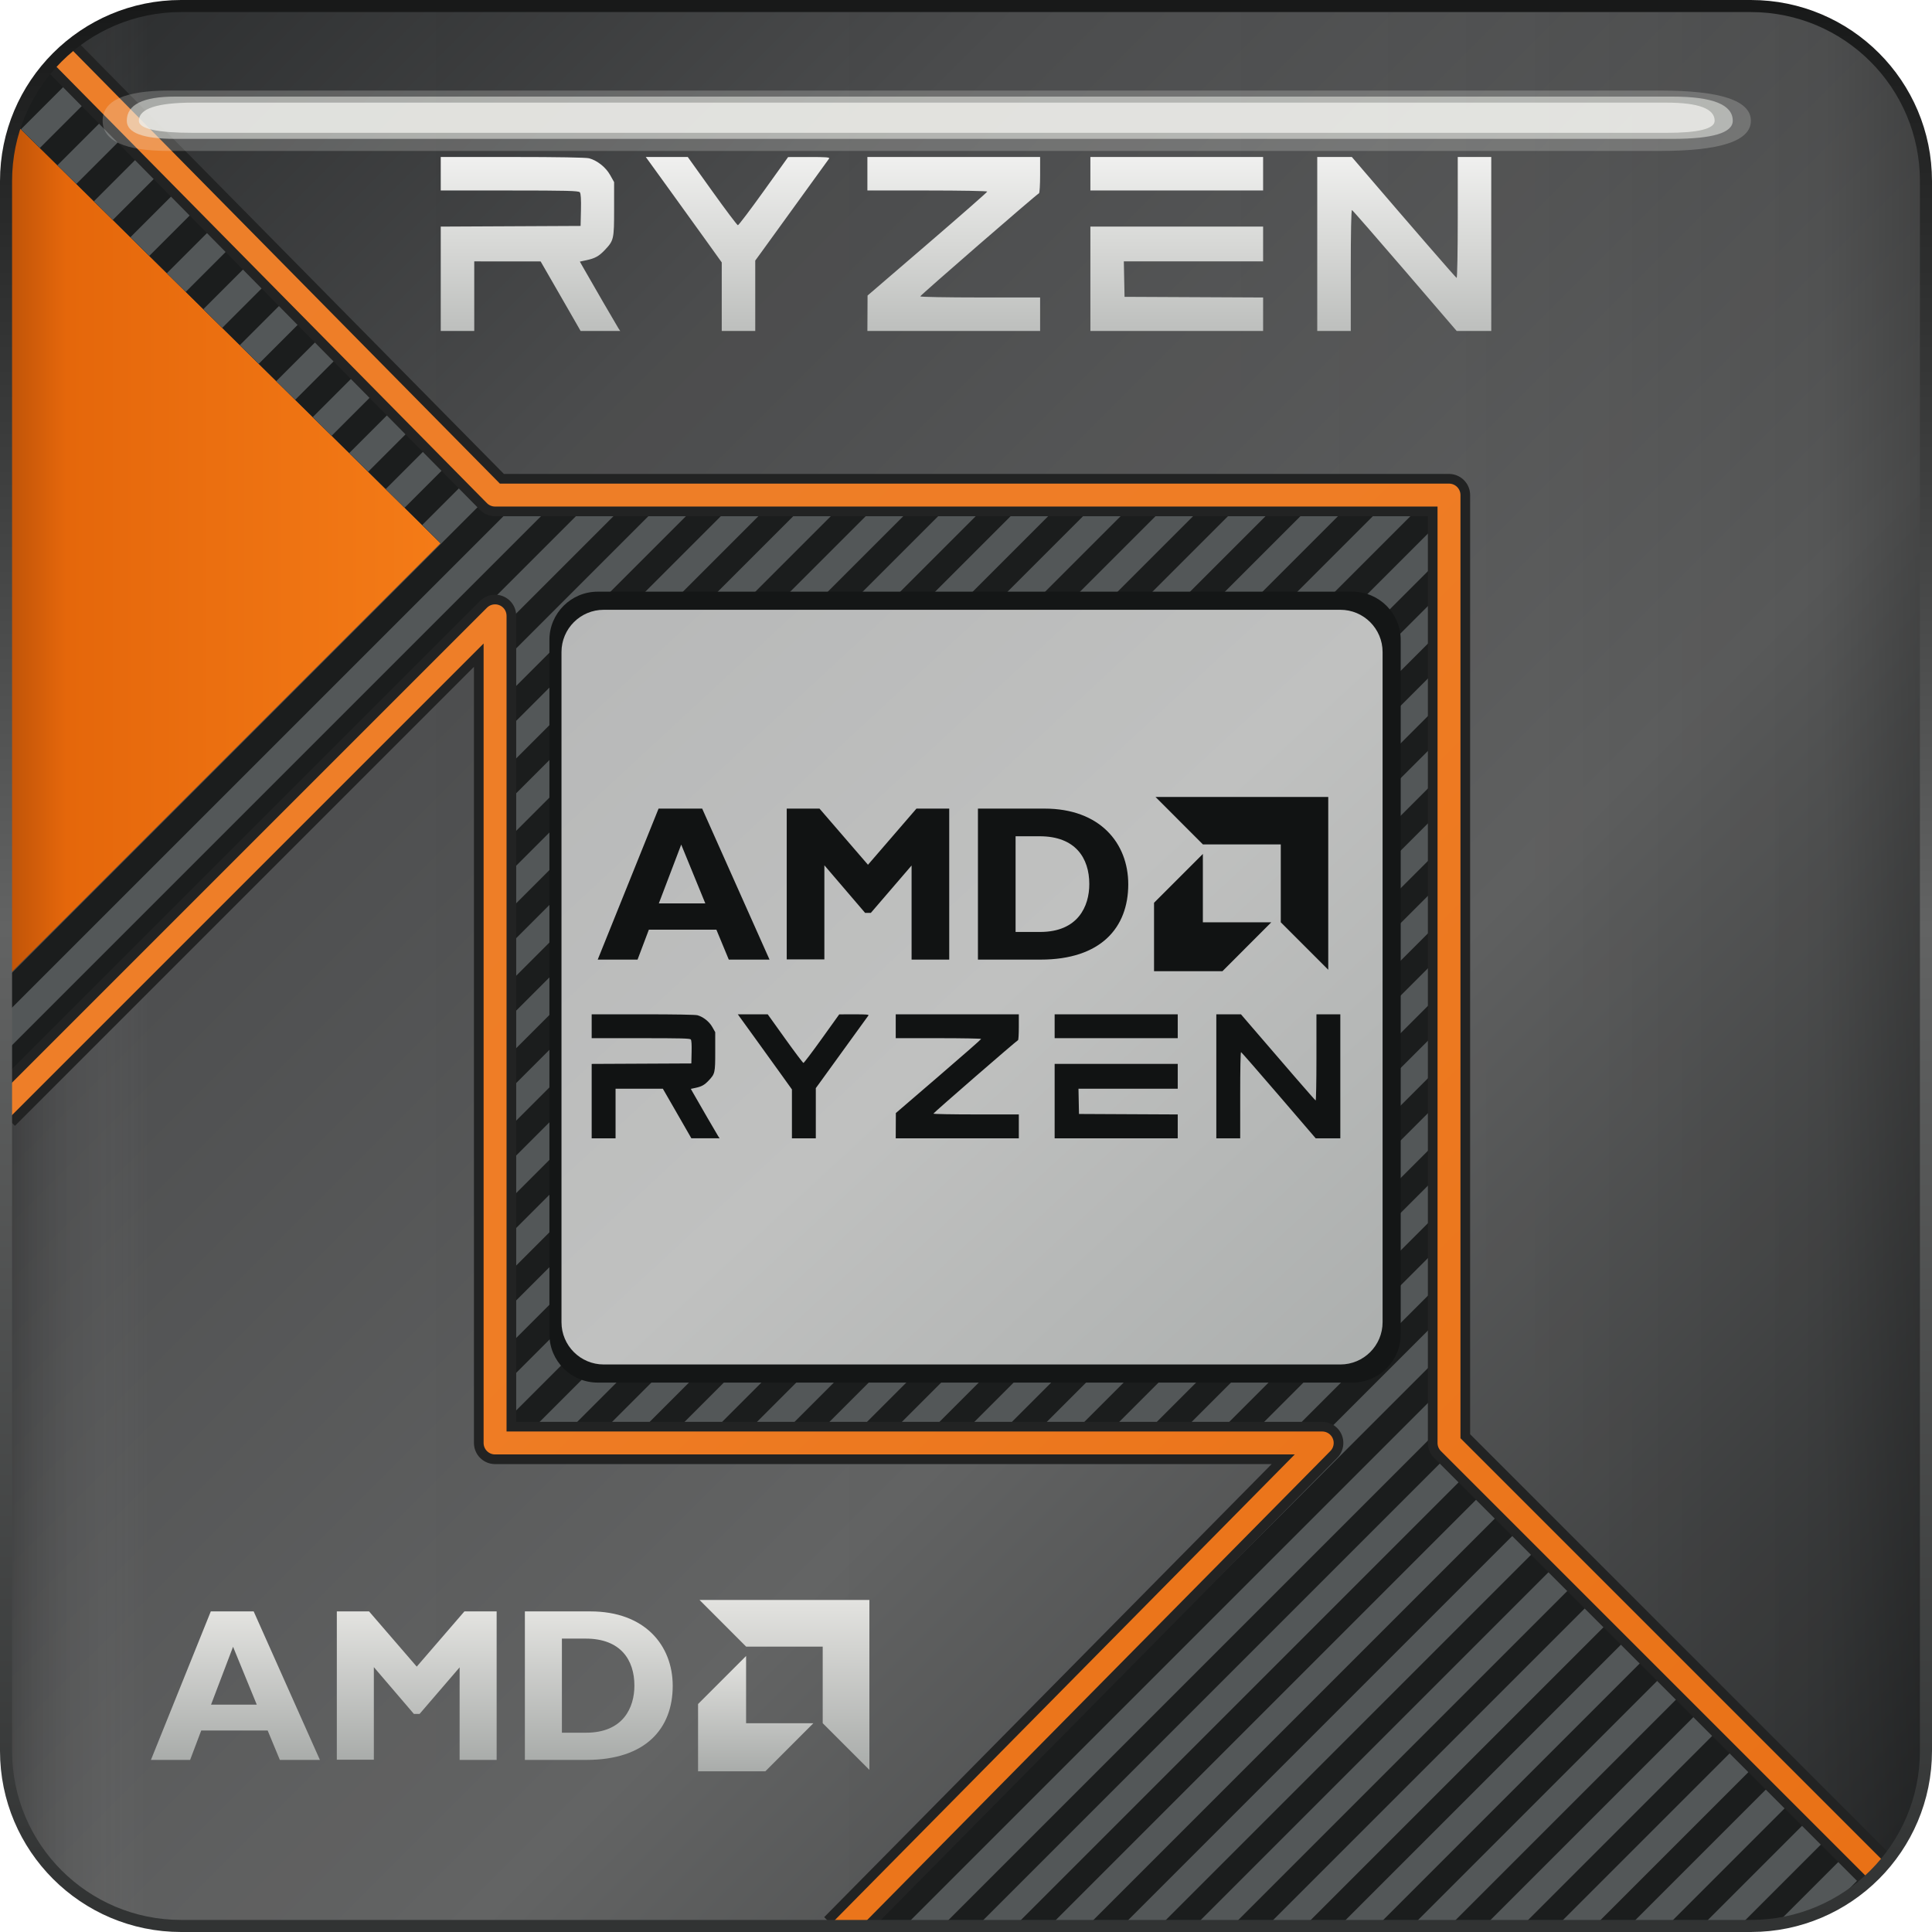
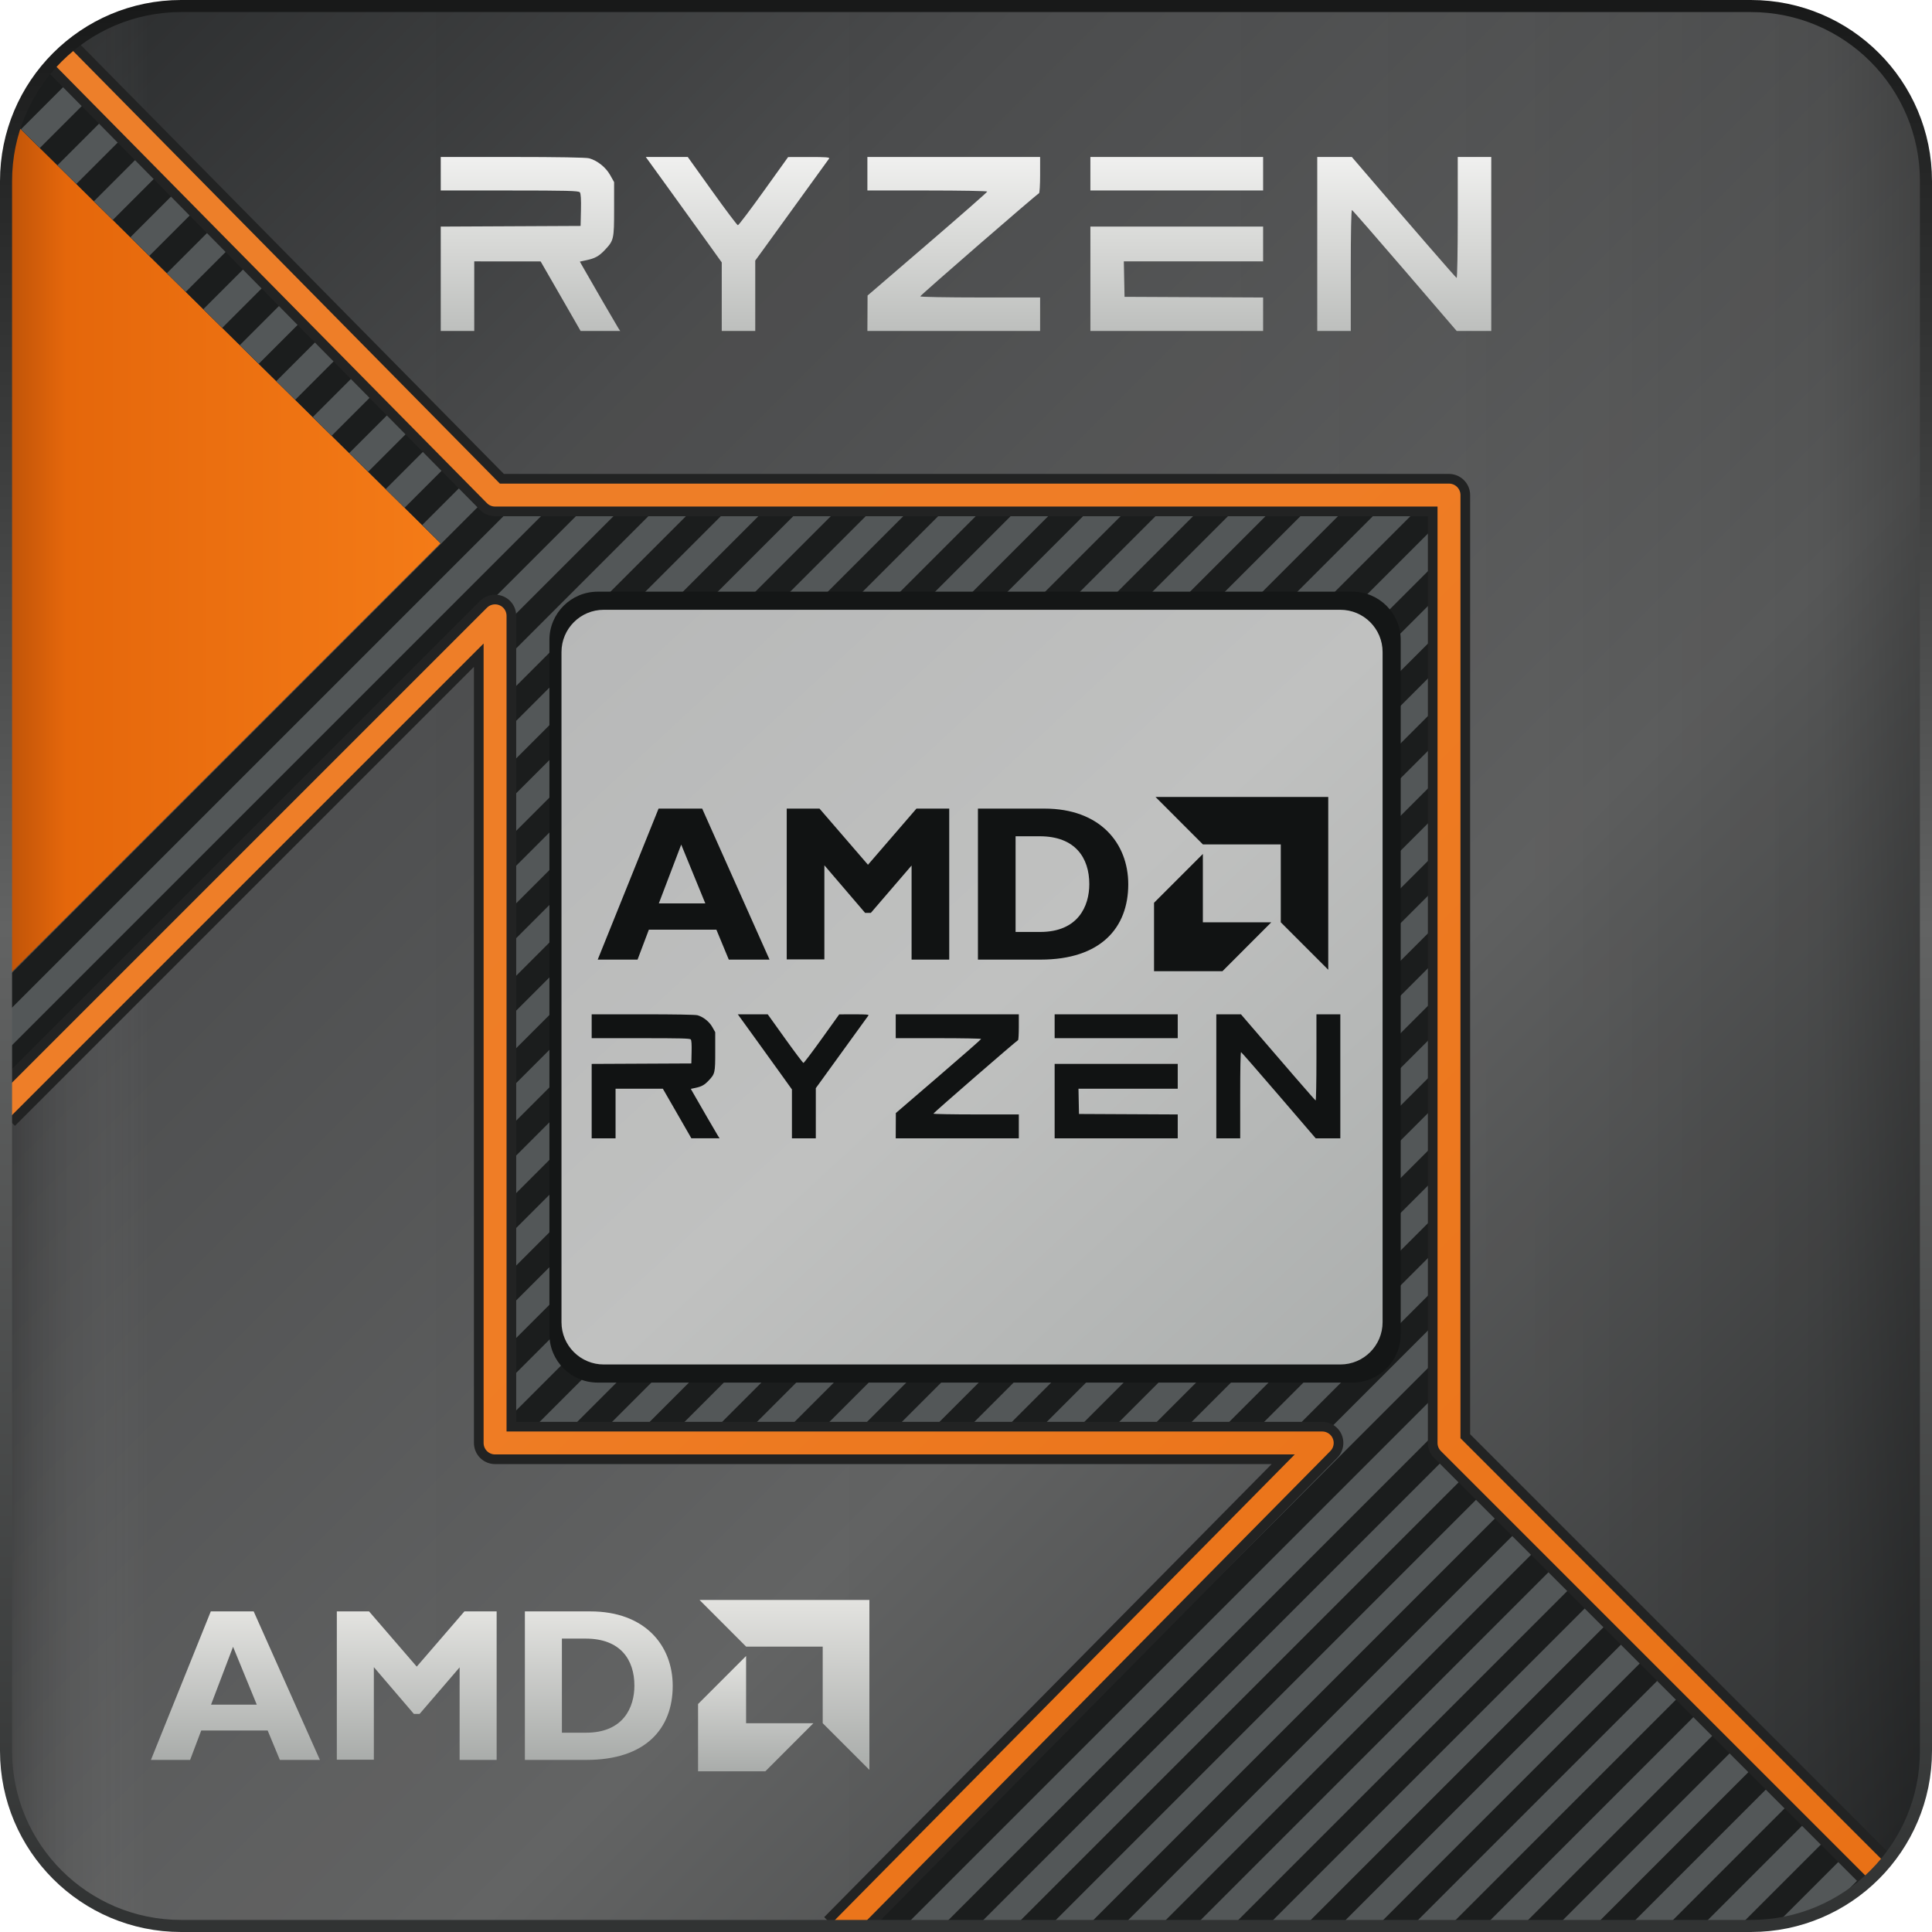
<svg xmlns="http://www.w3.org/2000/svg" width="320" height="320" viewBox="0 0 320 320">
  <defs>
    <linearGradient id="body-metal" x1="0" y1="0" x2="1" y2="1">
      <stop offset="0" stop-color="#202223" />
      <stop offset=".27" stop-color="#454647" />
      <stop offset=".62" stop-color="#5d5e5e" />
      <stop offset="1" stop-color="#292b2c" />
    </linearGradient>
    <linearGradient id="body-crosslight" x1="0" y1="0" x2="1" y2="0">
      <stop offset="0" stop-color="#000000" stop-opacity=".24" />
      <stop offset=".08" stop-color="#ffffff" stop-opacity=".04" />
      <stop offset=".62" stop-color="#ffffff" stop-opacity=".03" />
      <stop offset=".94" stop-color="#000000" stop-opacity=".08" />
      <stop offset="1" stop-color="#000000" stop-opacity=".28" />
    </linearGradient>
    <linearGradient id="body-edge" x1="0" y1="0" x2="0" y2="1">
      <stop offset="0" stop-color="#171818" />
      <stop offset=".48" stop-color="#626363" />
      <stop offset="1" stop-color="#303232" />
    </linearGradient>
    <linearGradient id="orange-wedge" x1="0" y1="0" x2="1" y2="0">
      <stop offset="0" stop-color="#b95108" />
      <stop offset=".15" stop-color="#e5670b" />
      <stop offset="1" stop-color="#f47b17" />
    </linearGradient>
    <linearGradient id="orange-line" x1="0" y1="0" x2="1" y2="1">
      <stop offset="0" stop-color="#ed7f2a" />
      <stop offset=".46" stop-color="#ef7d25" />
      <stop offset="1" stop-color="#e97116" />
    </linearGradient>
    <linearGradient id="center-metal" x1="0" y1="0" x2="1" y2="1">
      <stop offset="0" stop-color="#b7b8b8" />
      <stop offset=".52" stop-color="#c0c1c0" />
      <stop offset="1" stop-color="#acafae" />
    </linearGradient>
    <linearGradient id="brand-silver" x1="0" y1="0" x2="0" y2="1">
      <stop offset="0" stop-color="#f0f0ef" />
      <stop offset=".5" stop-color="#d7d8d6" />
      <stop offset="1" stop-color="#bdbfbd" />
    </linearGradient>
    <linearGradient id="lower-silver" x1="0" y1="0" x2="0" y2="1">
      <stop offset="0" stop-color="#e3e3e0" />
      <stop offset="1" stop-color="#a9acaa" />
    </linearGradient>
    <clipPath id="outer-clip">
      <rect x="1" y="1" width="318" height="318" rx="29" />
    </clipPath>
    <clipPath id="track-clip">
      <path d="M 0 0 L 87 82 H 241 V 239 L 320 318 V 320 H 139 L 219 239 H 82 V 102 L 0 185 V 163 L 73 90 L 0 18 Z" />
    </clipPath>
  </defs>
  <g clip-path="url(#outer-clip)">
    <rect width="320" height="320" fill="url(#body-metal)" />
    <rect width="320" height="320" fill="url(#body-crosslight)" />
    <path d="M 0 18 L 73 90 L 0 163 Z" fill="url(#orange-wedge)" />
    <path d="M 0 0 L 87 82 H 241 V 239 L 320 318 V 320 H 139 L 219 239 H 82 V 102 L 0 185 V 163 L 73 90 L 0 18 Z" fill="#1b1d1d" />
    <g clip-path="url(#track-clip)" fill="none" stroke="#535758" stroke-width="4.4">
      <path d="M -350 330 L 0 -20" />
      <path d="M -338 330 L 12 -20" />
      <path d="M -326 330 L 24 -20" />
      <path d="M -314 330 L 36 -20" />
      <path d="M -302 330 L 48 -20" />
      <path d="M -290 330 L 60 -20" />
      <path d="M -278 330 L 72 -20" />
      <path d="M -266 330 L 84 -20" />
      <path d="M -254 330 L 96 -20" />
      <path d="M -242 330 L 108 -20" />
      <path d="M -230 330 L 120 -20" />
      <path d="M -218 330 L 132 -20" />
      <path d="M -206 330 L 144 -20" />
      <path d="M -194 330 L 156 -20" />
      <path d="M -182 330 L 168 -20" />
      <path d="M -170 330 L 180 -20" />
      <path d="M -158 330 L 192 -20" />
      <path d="M -146 330 L 204 -20" />
      <path d="M -134 330 L 216 -20" />
      <path d="M -122 330 L 228 -20" />
      <path d="M -110 330 L 240 -20" />
      <path d="M -98 330 L 252 -20" />
      <path d="M -86 330 L 264 -20" />
      <path d="M -74 330 L 276 -20" />
      <path d="M -62 330 L 288 -20" />
      <path d="M -50 330 L 300 -20" />
      <path d="M -38 330 L 312 -20" />
      <path d="M -26 330 L 324 -20" />
      <path d="M -14 330 L 336 -20" />
      <path d="M -2 330 L 348 -20" />
      <path d="M 10 330 L 360 -20" />
      <path d="M 22 330 L 372 -20" />
      <path d="M 34 330 L 384 -20" />
      <path d="M 46 330 L 396 -20" />
      <path d="M 58 330 L 408 -20" />
      <path d="M 70 330 L 420 -20" />
      <path d="M 82 330 L 432 -20" />
      <path d="M 94 330 L 444 -20" />
      <path d="M 106 330 L 456 -20" />
      <path d="M 118 330 L 468 -20" />
      <path d="M 130 330 L 480 -20" />
      <path d="M 142 330 L 492 -20" />
      <path d="M 154 330 L 504 -20" />
      <path d="M 166 330 L 516 -20" />
      <path d="M 178 330 L 528 -20" />
      <path d="M 190 330 L 540 -20" />
      <path d="M 202 330 L 552 -20" />
      <path d="M 214 330 L 564 -20" />
      <path d="M 226 330 L 576 -20" />
      <path d="M 238 330 L 588 -20" />
      <path d="M 250 330 L 600 -20" />
      <path d="M 262 330 L 612 -20" />
      <path d="M 274 330 L 624 -20" />
      <path d="M 286 330 L 636 -20" />
      <path d="M 298 330 L 648 -20" />
      <path d="M 310 330 L 660 -20" />
      <path d="M 322 330 L 672 -20" />
      <path d="M 334 330 L 684 -20" />
    </g>
    <path d="M 9 8 L 82 82 H 240 V 239 L 313 312" fill="none" stroke="#222323" stroke-width="7" stroke-linejoin="round" />
    <path d="M 0 184 L 82 102 V 239 H 219 L 139 320" fill="none" stroke="#222323" stroke-width="7" stroke-linejoin="round" />
    <path d="M 9 8 L 82 82 H 240 V 239 L 313 312" fill="none" stroke="url(#orange-line)" stroke-width="3.8" stroke-linejoin="round" />
    <path d="M 0 184 L 82 102 V 239 H 219 L 139 320" fill="none" stroke="url(#orange-line)" stroke-width="3.8" stroke-linejoin="round" />
    <rect x="91" y="98" width="141" height="131" rx="8" fill="#141616" />
    <rect x="93" y="101" width="136" height="125" rx="7" fill="url(#center-metal)" />
-     <path d="M 28 15 H 275 Q 290 15 290 20 Q 290 25 275 25 H 28 Q 17 25 17 20 Q 17 15 28 15 Z" fill="#f2f1ee" opacity=".22" />
-     <path d="M 29 16 H 277 Q 287 16 287 20 Q 287 23 277 23 H 29 Q 21 23 21 20 Q 21 16 29 16 Z" fill="#eeefeb" opacity=".53" />
-     <path d="M 32 17 H 276 Q 284 17 284 20 Q 284 22 276 22 H 32 Q 23 22 23 20 Q 23 17 32 17 Z" fill="#eeeeea" opacity=".8" />
  </g>
  <rect x="1" y="1" width="318" height="318" rx="29" fill="none" stroke="url(#body-edge)" stroke-width="2" />
  <g transform="translate(73 26) scale(0.2134969) translate(-54 -237)" fill="url(#brand-silver)">
    <path d="m 54,331.509 v -40.491 l 54.25,-0.259 54.25,-0.259 0.282,-12.359 c 0.188,-8.258 -0.101,-12.821 -0.872,-13.75 C 160.95,263.235 151.738,263 107.378,263 H 54 v -13 -13 l 55.75,0.006 c 34.859,0.003 57.128,0.388 59.427,1.027 6.337,1.76 12.887,6.991 16.239,12.967 l 3.084,5.5 v 21 c 0,23.422 -0.202,24.295 -7.36,31.832 -4.422,4.656 -7.472,6.331 -14.125,7.758 l -5.085,1.091 2.353,4.16 c 5.965,10.543 26.166,45.398 27.479,47.41 l 1.468,2.25 -15.365,-0.02 -15.365,-0.02 -5.572,-9.73 c -3.065,-5.351 -10.04,-17.482 -15.5,-26.958 L 131.5,318.043 105.75,318.021 80,318 v 27 27 H 67 54 Z m 218,13.884 V 318.786 L 260.793,303.143 C 254.63,294.539 241.371,276.137 231.33,262.25 L 213.074,237 h 16.284 16.284 l 18.929,26.448 c 10.411,14.547 19.391,26.472 19.956,26.5 0.565,0.029 9.565,-11.858 20,-26.415 L 323.5,237.067 l 16.372,-0.034 c 12.943,-0.027 16.173,0.228 15.421,1.216 -0.523,0.688 -6.956,9.575 -14.295,19.75 -14.797,20.513 -32.033,44.332 -38.67,53.438 L 298,317.375 V 344.688 372 H 285 272 Z M 385.066,358.25 385.132,344.5 431.566,304.584 C 457.105,282.63 478,264.292 478,263.834 478,263.375 457.075,263 431.5,263 H 385 v -13 -13 h 67 67 v 13.917 c 0,7.654 -0.392,14.067 -0.871,14.25 C 516.408,265.826 426,344.31 426,345.145 426,345.615 446.925,346 472.5,346 H 519 v 13 13 h -67 -67 l 0.066,-13.75 z M 558,331.5 V 291 h 67 67 v 13.5 13.5 h -54.028 -54.028 l 0.278,13.75 0.278,13.75 53.75,0.259 53.75,0.259 V 359.009 372 h -67 -67 z m 176,-27 V 237 h 13.414 13.414 l 8.336,9.729 c 38.248,44.636 72.251,83.829 72.969,84.105 0.482,0.185 0.868,-20.564 0.868,-46.75 L 843,237 h 13 13 V 304.5 372 H 855.595 842.191 L 802.031,325.25 C 779.944,299.538 761.451,278.35 760.936,278.167 760.363,277.963 760,296.102 760,324.917 V 372 H 747 734 Z M 558,250 v -13 h 67 67 v 13 13 H 625 558 Z" />
  </g>
  <g transform="translate(99 132) scale(0.8660178)" fill="#111313">
    <path d="M33,31.14H25.21l-2.37-5.72H9.92L7.76,31.14H.14L11.78,2.26h8.34Zm-16.89-22L11.83,20.39h8.89Z" transform="translate(-0.14 -0.03)" />
    <path d="M61.1,2.26h6.27V31.14h-7.2v-18l-7.79,9.06h-1.1L43.49,13.1v18h-7.2V2.26h6.27L51.83,13Z" transform="translate(-0.14 -0.03)" />
    <path d="M85.61,2.26c10.54,0,16,6.56,16,14.48,0,8.3-5.25,14.4-16.77,14.4H72.86V2.26ZM80.06,25.85h4.7c7.24,0,9.4-4.91,9.4-9.15,0-5-2.67-9.15-9.48-9.15H80.06Z" transform="translate(-0.14 -0.03)" />
    <polygon points="130.64 9.08 115.75 9.08 106.68 0 139.72 0 139.72 33.05 130.64 23.97 130.64 9.08" />
    <polygon points="115.74 23.98 115.74 10.9 106.4 20.24 106.4 33.33 119.48 33.33 128.82 23.98 115.74 23.98" />
  </g>
  <g transform="translate(98 168) scale(0.1521472) translate(-54 -237)" fill="#111313">
    <path d="m 54,331.509 v -40.491 l 54.25,-0.259 54.25,-0.259 0.282,-12.359 c 0.188,-8.258 -0.101,-12.821 -0.872,-13.75 C 160.95,263.235 151.738,263 107.378,263 H 54 v -13 -13 l 55.75,0.006 c 34.859,0.003 57.128,0.388 59.427,1.027 6.337,1.76 12.887,6.991 16.239,12.967 l 3.084,5.5 v 21 c 0,23.422 -0.202,24.295 -7.36,31.832 -4.422,4.656 -7.472,6.331 -14.125,7.758 l -5.085,1.091 2.353,4.16 c 5.965,10.543 26.166,45.398 27.479,47.41 l 1.468,2.25 -15.365,-0.02 -15.365,-0.02 -5.572,-9.73 c -3.065,-5.351 -10.04,-17.482 -15.5,-26.958 L 131.5,318.043 105.75,318.021 80,318 v 27 27 H 67 54 Z m 218,13.884 V 318.786 L 260.793,303.143 C 254.63,294.539 241.371,276.137 231.33,262.25 L 213.074,237 h 16.284 16.284 l 18.929,26.448 c 10.411,14.547 19.391,26.472 19.956,26.5 0.565,0.029 9.565,-11.858 20,-26.415 L 323.5,237.067 l 16.372,-0.034 c 12.943,-0.027 16.173,0.228 15.421,1.216 -0.523,0.688 -6.956,9.575 -14.295,19.75 -14.797,20.513 -32.033,44.332 -38.67,53.438 L 298,317.375 V 344.688 372 H 285 272 Z M 385.066,358.25 385.132,344.5 431.566,304.584 C 457.105,282.63 478,264.292 478,263.834 478,263.375 457.075,263 431.5,263 H 385 v -13 -13 h 67 67 v 13.917 c 0,7.654 -0.392,14.067 -0.871,14.25 C 516.408,265.826 426,344.31 426,345.145 426,345.615 446.925,346 472.5,346 H 519 v 13 13 h -67 -67 l 0.066,-13.75 z M 558,331.5 V 291 h 67 67 v 13.5 13.5 h -54.028 -54.028 l 0.278,13.75 0.278,13.75 53.75,0.259 53.75,0.259 V 359.009 372 h -67 -67 z m 176,-27 V 237 h 13.414 13.414 l 8.336,9.729 c 38.248,44.636 72.251,83.829 72.969,84.105 0.482,0.185 0.868,-20.564 0.868,-46.75 L 843,237 h 13 13 V 304.5 372 H 855.595 842.191 L 802.031,325.25 C 779.944,299.538 761.451,278.35 760.936,278.167 760.363,277.963 760,296.102 760,324.917 V 372 H 747 734 Z M 558,250 v -13 h 67 67 v 13 13 H 625 558 Z" />
  </g>
  <g transform="translate(25 265) scale(0.8517034)" fill="url(#lower-silver)">
    <path d="M33,31.14H25.21l-2.37-5.72H9.92L7.76,31.14H.14L11.78,2.26h8.34Zm-16.89-22L11.83,20.39h8.89Z" transform="translate(-0.14 -0.03)" />
    <path d="M61.1,2.26h6.27V31.14h-7.2v-18l-7.79,9.06h-1.1L43.49,13.1v18h-7.2V2.26h6.27L51.83,13Z" transform="translate(-0.14 -0.03)" />
    <path d="M85.61,2.26c10.54,0,16,6.56,16,14.48,0,8.3-5.25,14.4-16.77,14.4H72.86V2.26ZM80.06,25.85h4.7c7.24,0,9.4-4.91,9.4-9.15,0-5-2.67-9.15-9.48-9.15H80.06Z" transform="translate(-0.14 -0.03)" />
    <polygon points="130.64 9.08 115.75 9.08 106.68 0 139.72 0 139.72 33.05 130.64 23.97 130.64 9.08" />
    <polygon points="115.74 23.98 115.74 10.9 106.4 20.24 106.4 33.33 119.48 33.33 128.82 23.98 115.74 23.98" />
  </g>
</svg>
